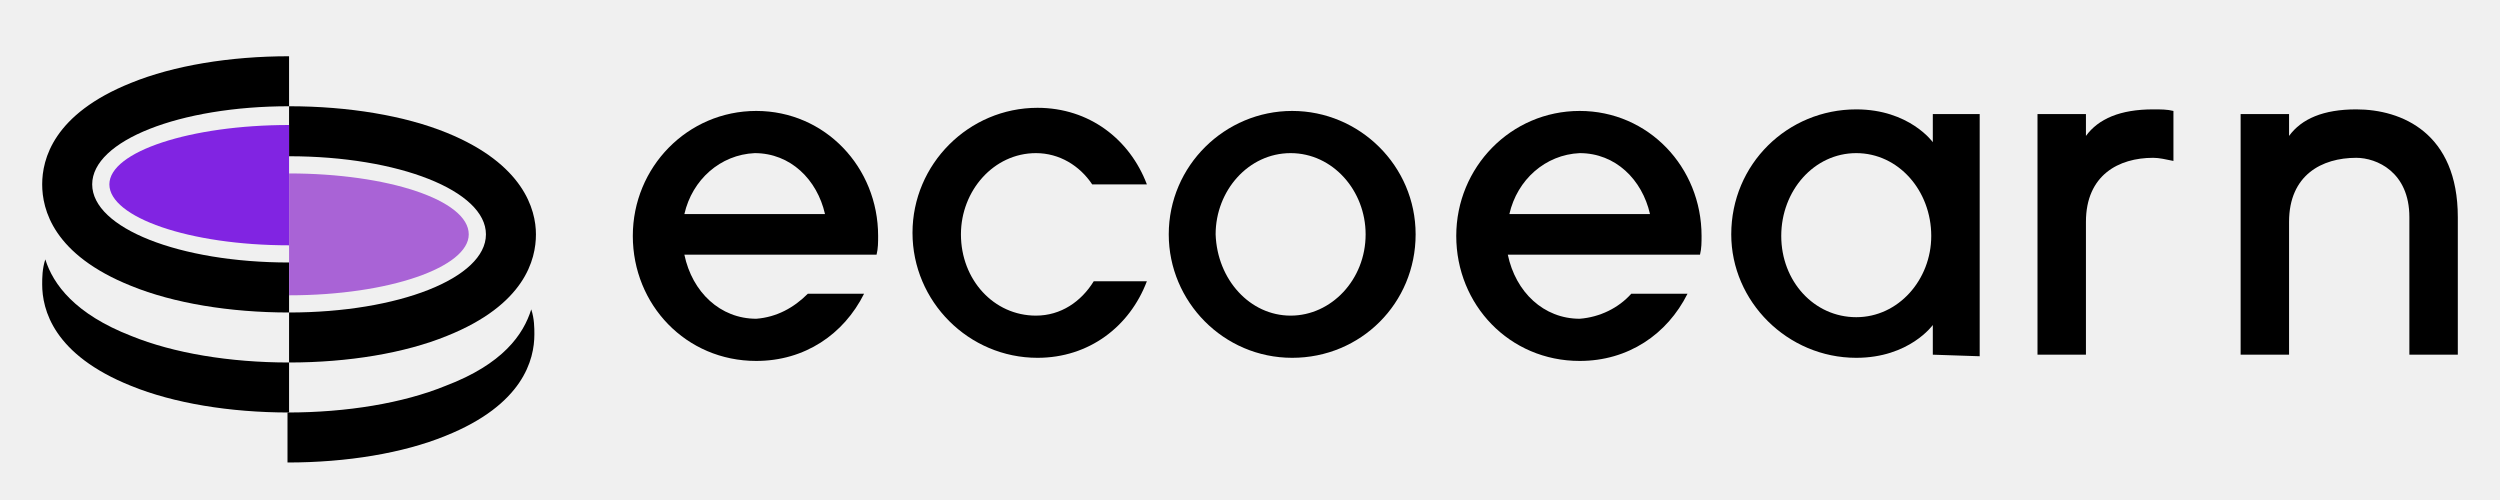
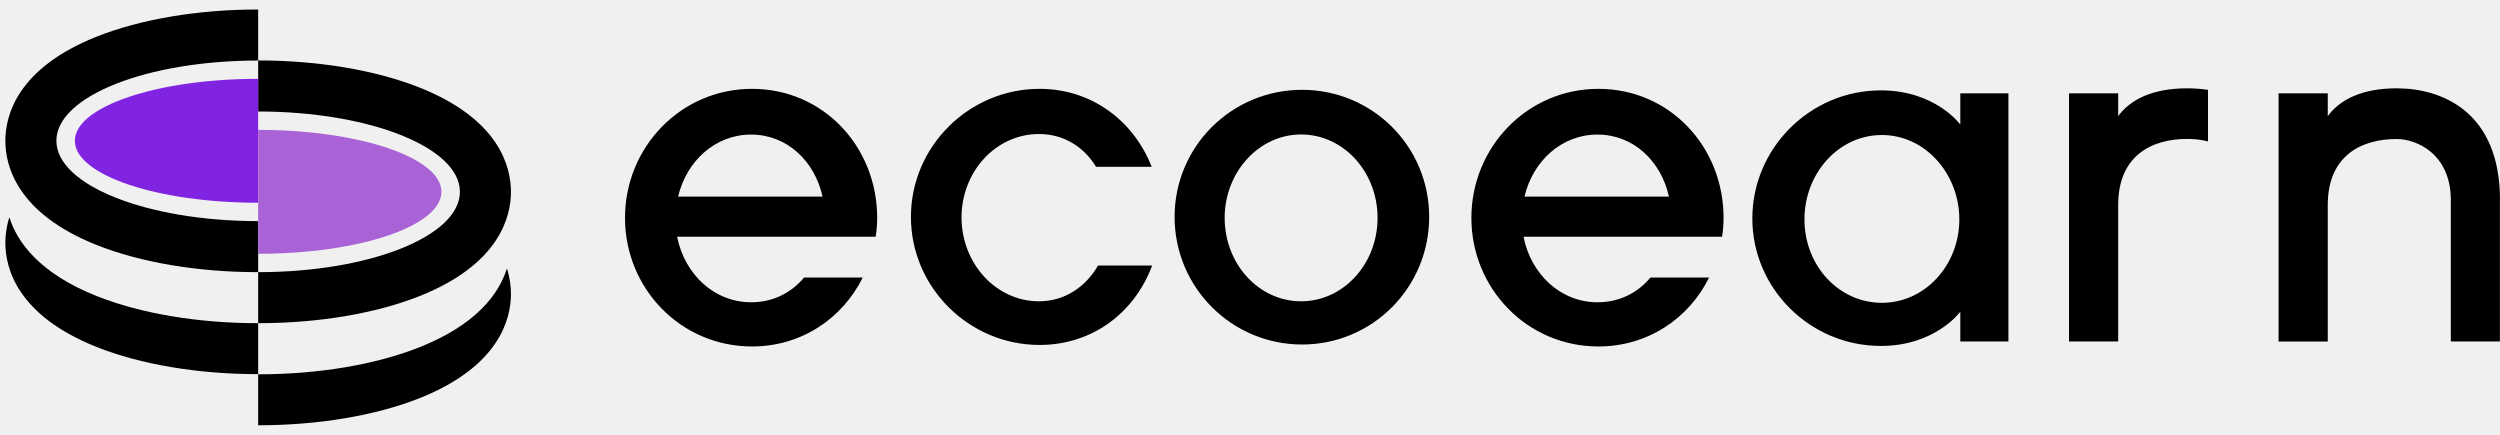
- <svg xmlns="http://www.w3.org/2000/svg" version="1.1" id="ecoearn" x="0px" y="0px" viewBox="0 0 160 32" style="enable-background:new 0 0 160 32;" xml:space="preserve">
-   <style type="text/css">
- 	.st0{fill:#8124E2;}
- 	.st1{fill:#A963D6;}
- </style>
-   <g id="Group">
-     <g id="ecoearn_00000094594799931018246240000013329850713187534246_">
-       <path d="M51.7,18.8h3.6c-1.3,2.6-3.8,4.3-6.9,4.3c-4.5,0-7.9-3.6-7.9-8s3.5-8,7.9-8s7.8,3.6,7.8,8c0,0.4,0,0.8-0.1,1.2H43.8    c0.5,2.4,2.3,4.1,4.6,4.1C49.7,20.3,50.8,19.7,51.7,18.8z M43.8,13.7h9c-0.5-2.2-2.2-3.9-4.5-3.9C46.1,9.9,44.3,11.5,43.8,13.7z" />
-       <path d="M66.3,9.8c-2.7,0-4.8,2.4-4.8,5.2c0,2.9,2.1,5.2,4.8,5.2c1.6,0,2.9-0.9,3.7-2.2h3.4c-1.1,2.9-3.7,4.9-7,4.9    c-4.4,0-8-3.6-8-8s3.6-8,8-8c3.3,0,5.9,2,7,4.9h-3.5C69.1,10.6,67.8,9.8,66.3,9.8z" />
-       <path d="M82.7,22.9c-4.4,0-7.9-3.6-7.9-7.9c0-4.4,3.6-7.9,7.9-7.9s7.9,3.5,7.9,7.9S87.1,22.9,82.7,22.9z M82.6,20.2    c2.6,0,4.8-2.3,4.8-5.2c0-2.8-2.1-5.2-4.8-5.2c-2.7,0-4.8,2.4-4.8,5.2C77.9,17.9,80,20.2,82.6,20.2z" />
-       <path d="M104.4,18.8h3.6c-1.3,2.6-3.8,4.3-6.9,4.3c-4.5,0-7.9-3.6-7.9-8s3.5-8,7.9-8s7.8,3.6,7.8,8c0,0.4,0,0.8-0.1,1.2H96.5    c0.5,2.4,2.3,4.1,4.6,4.1C102.4,20.3,103.6,19.7,104.4,18.8z M96.6,13.7h9c-0.5-2.2-2.2-3.9-4.5-3.9C98.9,9.9,97.1,11.5,96.6,13.7    z" />
-       <path d="M123.7,22.7v-1.9c0,0-1.5,2.1-4.9,2.1c-4.4,0-8-3.6-8-7.9c0-4.5,3.6-8,8-8c3.4,0,4.9,2.1,4.9,2.1V7.3h3v15.5L123.7,22.7    L123.7,22.7z M118.8,20.3c2.7,0,4.8-2.4,4.8-5.2c0-2.9-2.1-5.3-4.8-5.3s-4.8,2.4-4.8,5.3S116.1,20.3,118.8,20.3z" />
-       <path d="M139.1,7.1v3.2c-0.5-0.1-0.9-0.2-1.3-0.2c-2.2,0-4.3,1.1-4.3,4.1v8.5h-3.1V7.3h3.1v1.4c0.8-1.1,2.2-1.7,4.3-1.7    C138.3,7,138.7,7,139.1,7.1z" />
-       <path d="M157.3,13.9v8.8h-3.1v-8.8c0-2.9-2.1-3.8-3.4-3.8c-2.2,0-4.3,1.1-4.3,4.1v8.5h-3.1V7.3h3.1v1.4c0.8-1.1,2.2-1.7,4.3-1.7    C153.7,7,157.3,8.5,157.3,13.9z" />
+ <svg xmlns="http://www.w3.org/2000/svg" width="184" height="32" viewBox="0 0 184 32" fill="none">
+   <g clip-path="url(#clip0_27602_27281)">
+     <g clip-path="url(#clip1_27602_27281)">
+       <path d="M19 16.274C10.801 16.274 4.15 13.628 4.15 10.362C4.15 7.095 10.795 4.456 19 4.456V0.699C14.571 0.699 10.344 1.411 7.11 2.698C1.269 5.024 0.394 8.5 0.394 10.362C0.394 12.224 1.269 15.706 7.11 18.032C10.344 19.319 14.571 20.031 19 20.031V16.274Z" fill="black" />
+       <path d="M30.89 6.448C27.656 5.161 23.429 4.449 19 4.449V8.206C27.199 8.206 33.85 10.852 33.85 14.118C33.85 17.385 27.199 20.031 19 20.031V23.787C23.429 23.787 27.656 23.075 30.89 21.788C36.731 19.462 37.606 15.987 37.606 14.118C37.606 12.25 36.731 8.774 30.89 6.448Z" fill="black" />
+       <path d="M0.688 15.993C0.466 16.705 0.394 17.346 0.394 17.868C0.394 19.737 1.269 23.212 7.11 25.538C10.344 26.825 14.571 27.537 19 27.537V23.787C14.571 23.787 10.344 23.075 7.11 21.788C2.896 20.109 1.269 17.829 0.688 15.993Z" fill="black" />
+       <path d="M37.312 19.756C37.534 20.468 37.606 21.108 37.606 21.631C37.606 23.499 36.731 26.975 30.89 29.301C27.656 30.588 23.429 31.3 19 31.3V27.55C23.429 27.55 27.656 26.838 30.89 25.551C35.104 23.872 36.731 21.598 37.312 19.756Z" fill="black" />
+       <path d="M19 5.802C11.552 5.802 5.509 7.847 5.509 10.362C5.509 12.877 11.546 14.922 19 14.922V5.802Z" fill="#8124E2" />
+       <path d="M19 9.559C26.448 9.559 32.491 11.604 32.491 14.119C32.491 16.634 26.454 18.679 19 18.679V9.559Z" fill="#A963D6" />
    </g>
-     <path id="_x36_" d="M18.5,16.8c-7,0-12.6-2.2-12.6-5s5.6-5,12.6-5V3.6c-3.8,0-7.4,0.6-10.1,1.7c-5,2-5.7,4.9-5.7,6.5   s0.7,4.5,5.7,6.5c2.7,1.1,6.3,1.7,10.1,1.7V16.8z" />
-     <path id="_x35_" d="M28.6,8.5c-2.7-1.1-6.3-1.7-10.1-1.7V10c7,0,12.6,2.2,12.6,5s-5.6,5-12.6,5v3.2c3.8,0,7.4-0.6,10.1-1.7   c5-2,5.7-4.9,5.7-6.5S33.5,10.5,28.6,8.5z" />
-     <g id="_x34_">
-       <path d="M2.9,16.6c-0.2,0.6-0.2,1.2-0.2,1.6c0,1.6,0.7,4.5,5.7,6.5c2.7,1.1,6.3,1.7,10.1,1.7v-3.2c-3.8,0-7.4-0.6-10.1-1.7    C4.8,20.1,3.4,18.2,2.9,16.6z" />
-     </g>
-     <g id="_x33_">
-       <path d="M34,19.8c0.2,0.6,0.2,1.2,0.2,1.6c0,1.6-0.7,4.5-5.7,6.5c-2.7,1.1-6.3,1.7-10.1,1.7v-3.2c3.8,0,7.4-0.6,10.1-1.7    C32.2,23.3,33.5,21.4,34,19.8z" />
-     </g>
-     <path id="_x32_" class="st0" d="M18.5,8C12.2,8,7,9.7,7,11.8s5.1,3.9,11.5,3.9V8z" />
-     <path id="_x31_" class="st1" d="M18.5,11.1c6.3,0,11.5,1.7,11.5,3.9c0,2.1-5.1,3.9-11.5,3.9V11.1z" />
+     <path fill-rule="evenodd" clip-rule="evenodd" d="M162.509 6.611V10.409C161.959 10.265 161.414 10.225 160.975 10.225C158.345 10.225 155.899 11.465 155.899 15.085V25.133H152.279V6.867H155.899V8.546C156.81 7.307 158.456 6.5 160.975 6.5C161.486 6.5 161.998 6.539 162.509 6.611ZM59.189 20.424H63.497C62.002 23.454 58.966 25.5 55.352 25.5C50.092 25.5 46 21.224 46 16.036C46 10.848 50.092 6.539 55.352 6.539C60.612 6.539 64.56 10.815 64.56 16.036C64.56 16.508 64.52 16.987 64.448 17.426H49.837C50.387 20.201 52.578 22.247 55.28 22.247C56.854 22.247 58.205 21.591 59.189 20.417V20.424ZM49.909 14.468H60.54C59.956 11.838 57.91 9.904 55.28 9.904C52.65 9.904 50.532 11.838 49.909 14.468ZM76.469 9.864C73.288 9.864 70.769 12.639 70.769 16.003C70.769 19.368 73.288 22.175 76.469 22.175C78.37 22.175 79.898 21.119 80.817 19.545H84.797C83.519 22.975 80.449 25.388 76.508 25.388C71.32 25.388 67.044 21.152 67.044 15.964C67.044 10.776 71.32 6.539 76.508 6.539C80.377 6.539 83.447 8.913 84.765 12.278H80.672C79.761 10.783 78.259 9.864 76.475 9.864H76.469ZM86.45 15.964C86.45 21.152 90.647 25.356 95.835 25.356C101.022 25.356 105.187 21.152 105.187 15.964C105.187 10.776 101.016 6.611 95.835 6.611C90.653 6.611 86.45 10.776 86.45 15.964ZM101.389 16.036C101.389 19.433 98.864 22.175 95.762 22.175C92.621 22.175 90.135 19.401 90.135 16.036C90.135 12.671 92.654 9.897 95.762 9.897C98.871 9.897 101.389 12.639 101.389 16.036ZM121.483 20.424H125.792C124.296 23.454 121.26 25.5 117.646 25.5C112.387 25.5 108.294 21.224 108.294 16.036C108.294 10.848 112.387 6.539 117.646 6.539C122.906 6.539 126.854 10.815 126.854 16.036C126.854 16.508 126.815 16.987 126.743 17.426H112.131C112.682 20.201 114.872 22.247 117.574 22.247C119.148 22.247 120.499 21.591 121.483 20.417V20.424ZM112.203 14.468H122.834C122.25 11.838 120.204 9.904 117.574 9.904C114.944 9.904 112.826 11.838 112.203 14.468ZM144.279 22.942V25.133H147.82V6.867H144.279V9.169C144.279 9.169 142.455 6.651 138.435 6.651C133.208 6.651 128.972 10.927 128.972 16.075C128.972 21.224 133.208 25.461 138.435 25.461C142.449 25.461 144.279 22.942 144.279 22.942ZM144.206 16.148C144.206 19.512 141.688 22.286 138.507 22.286C135.327 22.286 132.808 19.545 132.808 16.148C132.808 12.75 135.327 9.937 138.507 9.937C141.688 9.937 144.206 12.783 144.206 16.148ZM183.993 25.133V14.724L184 14.718C184 8.251 179.757 6.5 176.399 6.5C173.881 6.5 172.235 7.307 171.323 8.546V6.867H167.703V25.139H171.323V15.092C171.323 11.471 173.769 10.232 176.399 10.232C177.862 10.232 180.38 11.327 180.38 14.724V25.133H183.993Z" fill="black" />
  </g>
+   <defs>
+     <clipPath id="clip0_27602_27281">
+       <rect width="184" height="32" fill="white" />
+     </clipPath>
+     <clipPath id="clip1_27602_27281">
+       <rect width="38" height="32" fill="white" />
+     </clipPath>
+   </defs>
</svg>
